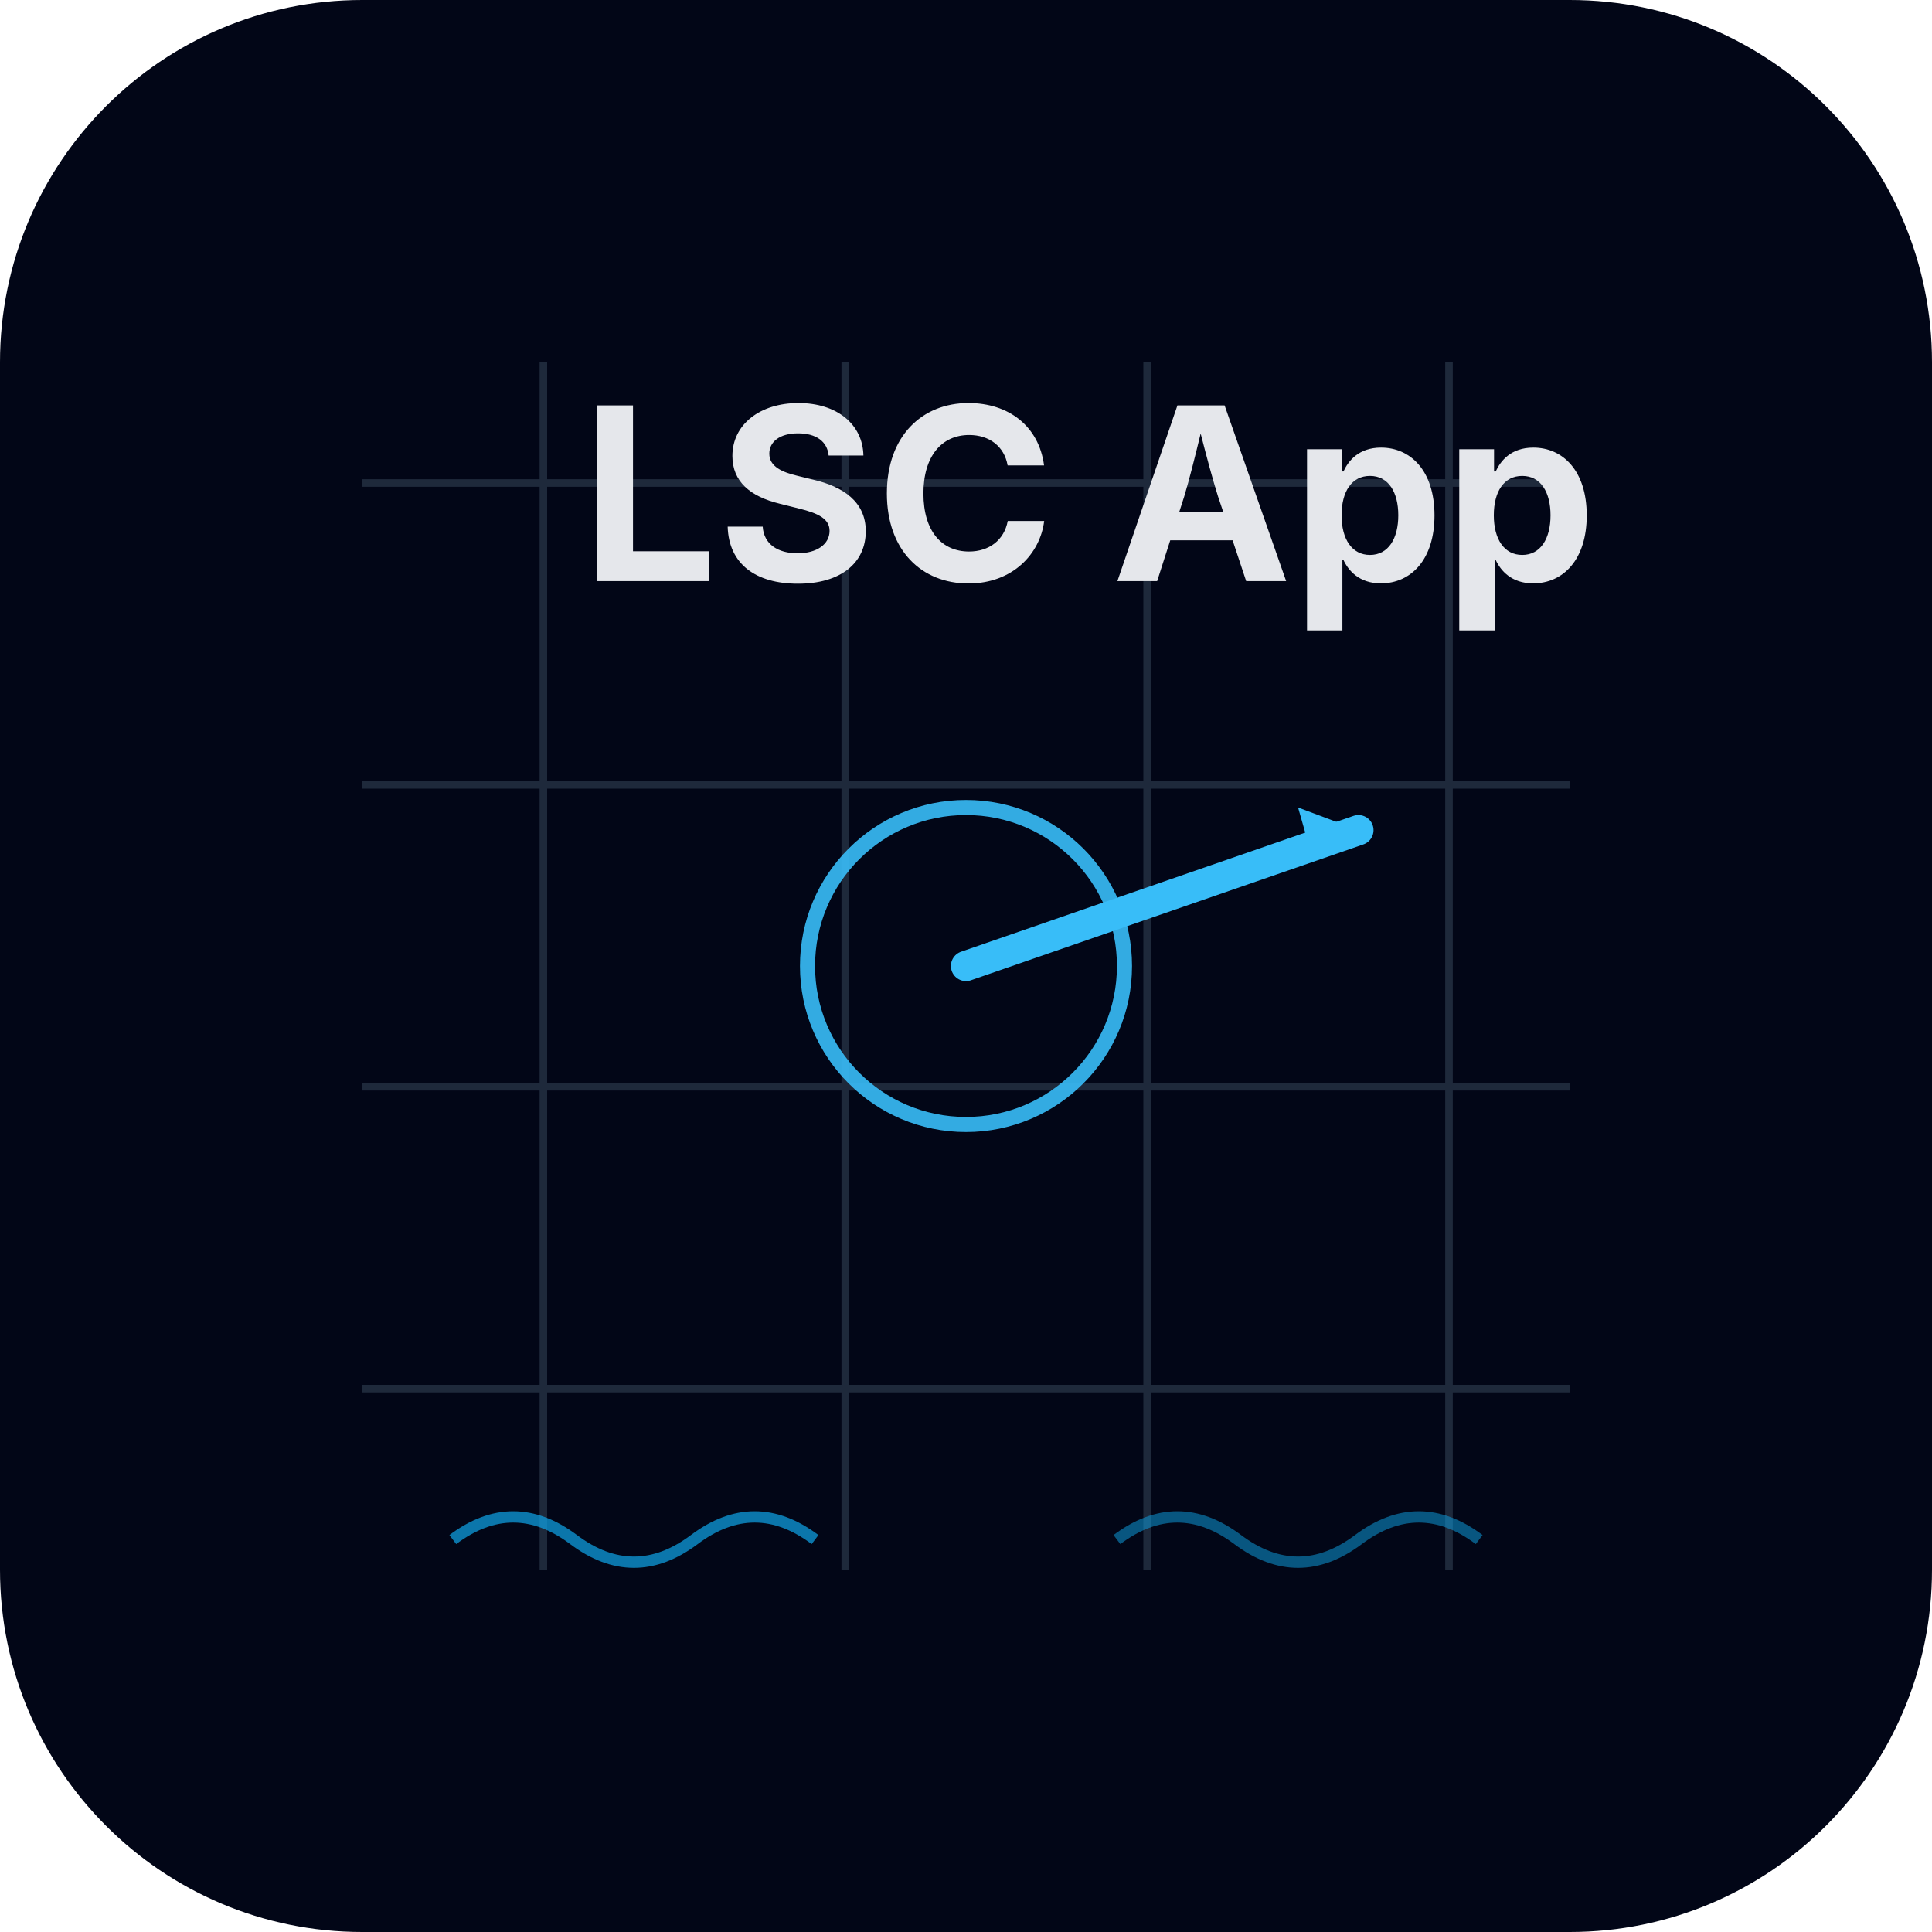
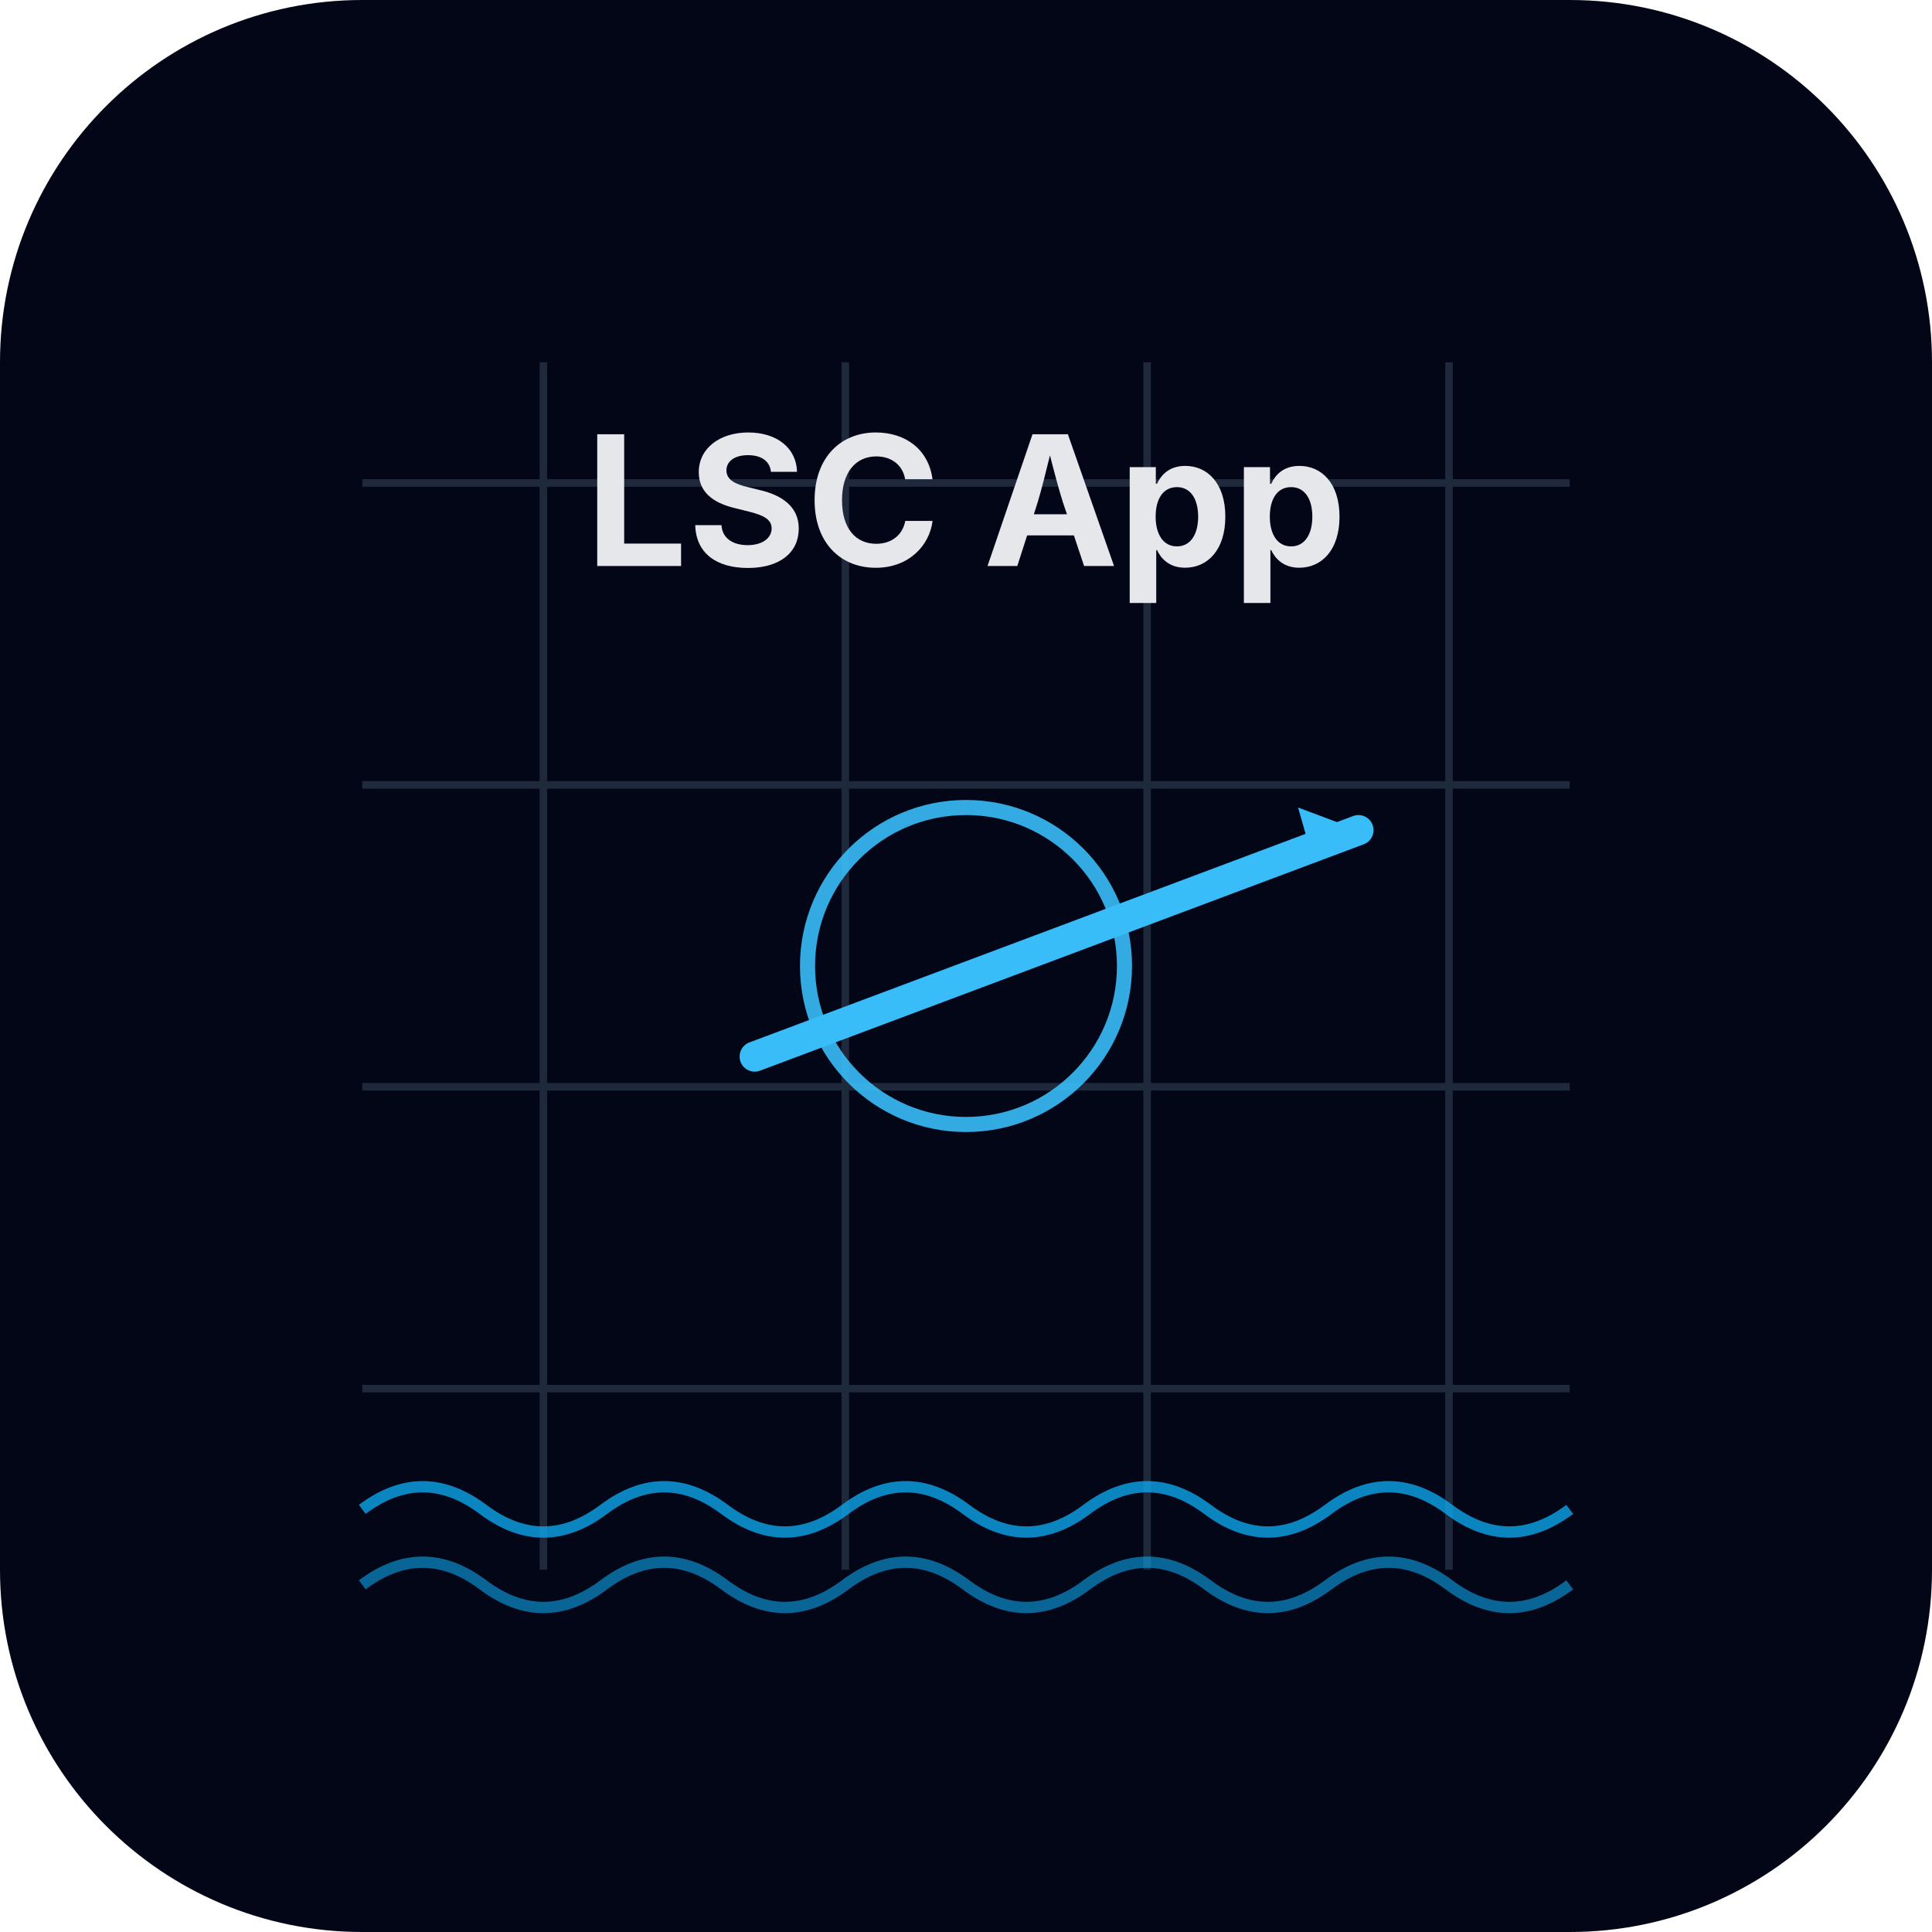
<svg xmlns="http://www.w3.org/2000/svg" width="512" height="512" viewBox="0 0 512 512">
  <rect width="512" height="512" rx="96" fill="#020617" />
  <g stroke="#1E293B" stroke-width="2">
    <line x1="96" y1="128" x2="416" y2="128" />
    <line x1="96" y1="208" x2="416" y2="208" />
    <line x1="96" y1="288" x2="416" y2="288" />
    <line x1="96" y1="368" x2="416" y2="368" />
    <line x1="144" y1="96" x2="144" y2="416" />
    <line x1="224" y1="96" x2="224" y2="416" />
    <line x1="304" y1="96" x2="304" y2="416" />
    <line x1="384" y1="96" x2="384" y2="416" />
  </g>
  <circle cx="256" cy="256" r="42" fill="none" stroke="#38BDF8" stroke-width="4" opacity="0.9" />
-   <line x1="256" y1="256" x2="360" y2="220" stroke="#38BDF8" stroke-width="8" stroke-linecap="round" />
+   <line x1="200" y1="280" x2="360" y2="220" stroke="#38BDF8" stroke-width="8" stroke-linecap="round" />
  <polygon points="360,220 344,214 348,228" fill="#38BDF8" />
-   <path d="M120 408 Q136 396 152 408 T184 408 T216 408" fill="none" stroke="#0EA5E9" stroke-width="3" opacity="0.7" />
-   <path d="M296 408 Q312 396 328 408 T360 408 T392 408" fill="none" stroke="#0EA5E9" stroke-width="3" opacity="0.5" />
-   <text x="154" y="154" fill="#E5E7EB" font-family="system-ui, -apple-system, BlinkMacSystemFont, 'Segoe UI', sans-serif" font-size="64" font-weight="700">
+   <path d="M96 400        Q112 388 128 400        T160 400        T192 400        T224 400        T256 400        T288 400        T320 400        T352 400        T384 400        T416 400" fill="none" stroke="#0EA5E9" stroke-width="3" opacity="0.8" />
+   <path d="M96 420        Q112 408 128 420        T160 420        T192 420        T224 420        T256 420        T288 420        T320 420        T352 420        T384 420        T416 420" fill="none" stroke="#0EA5E9" stroke-width="3" opacity="0.6" />
+   <text x="256" y="150" text-anchor="middle" fill="#E5E7EB" font-family="system-ui, -apple-system, BlinkMacSystemFont, 'Segoe UI', sans-serif" font-size="48" font-weight="700">
    LSC App
  </text>
</svg>
